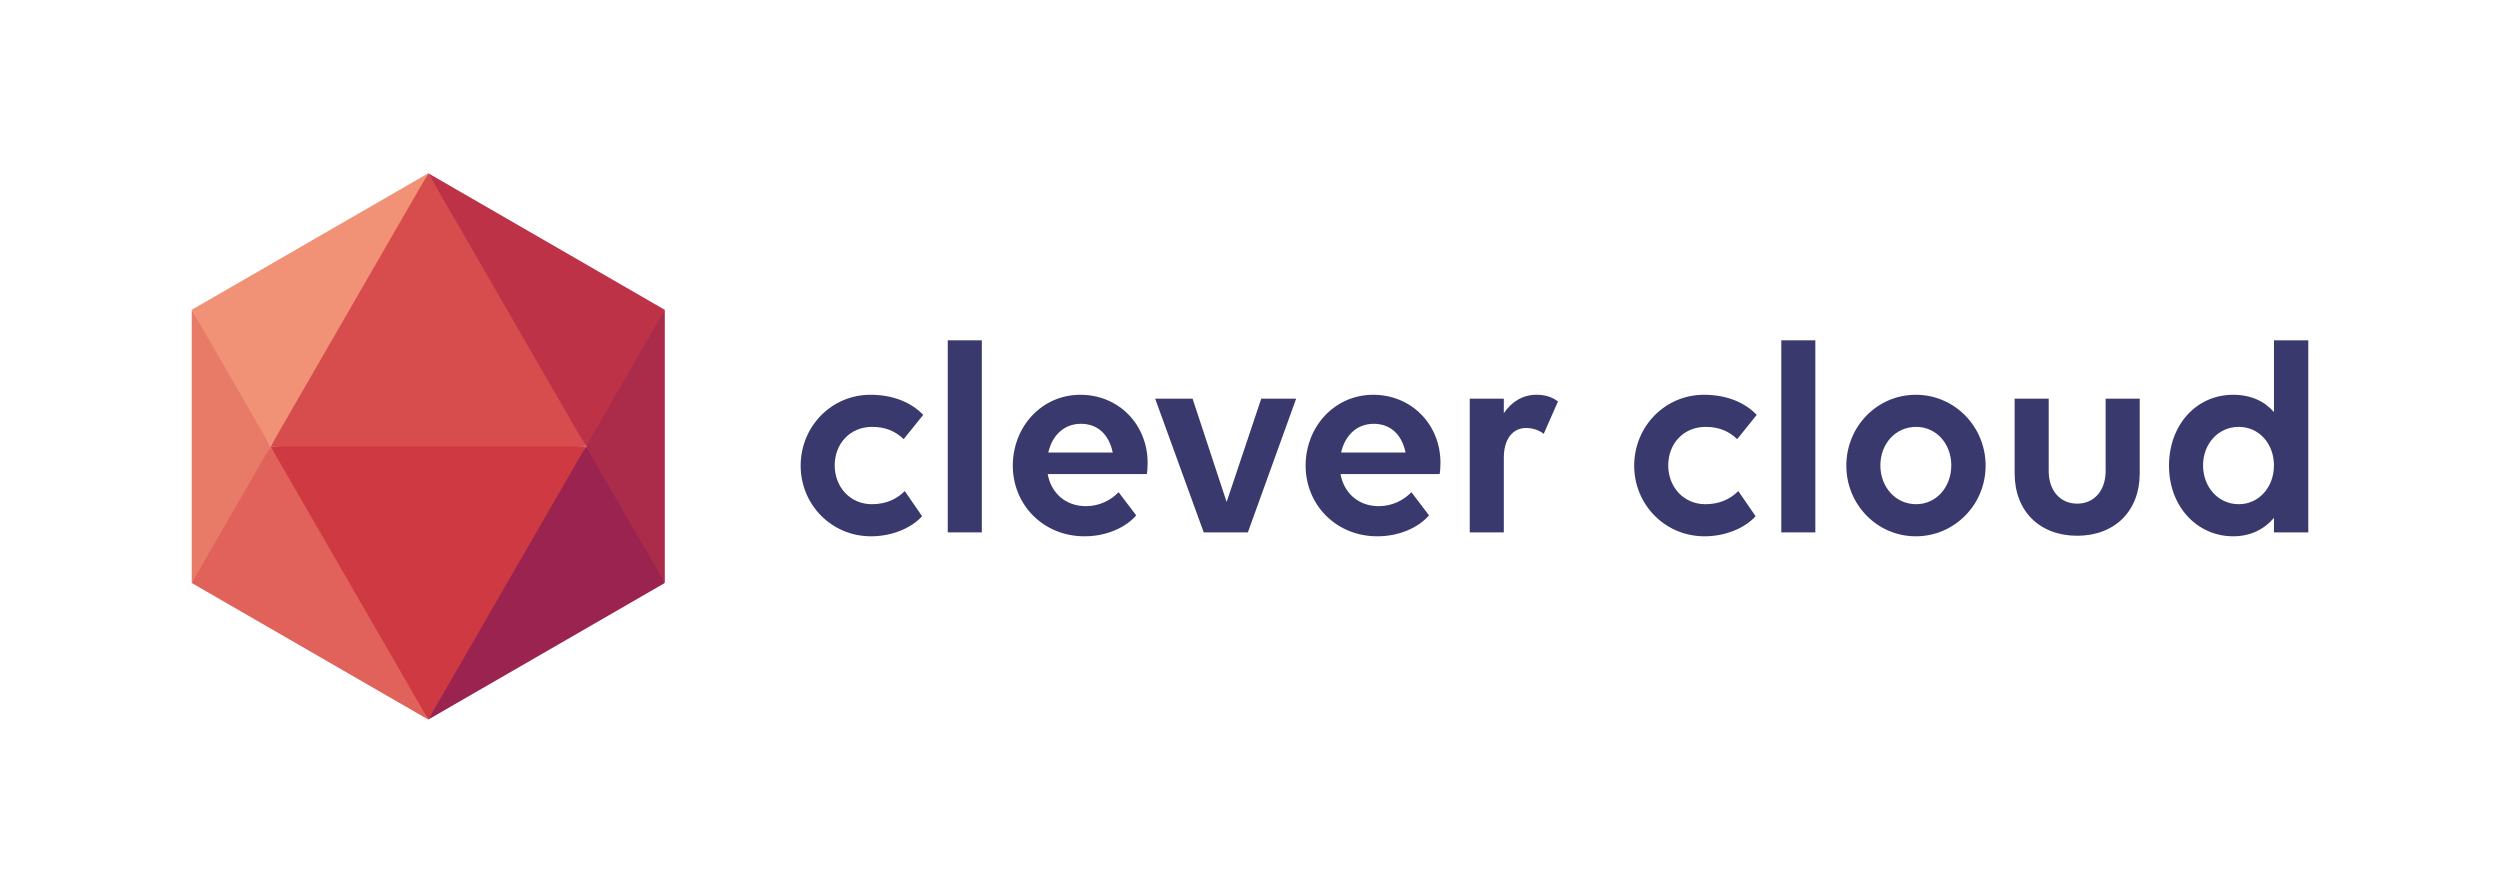
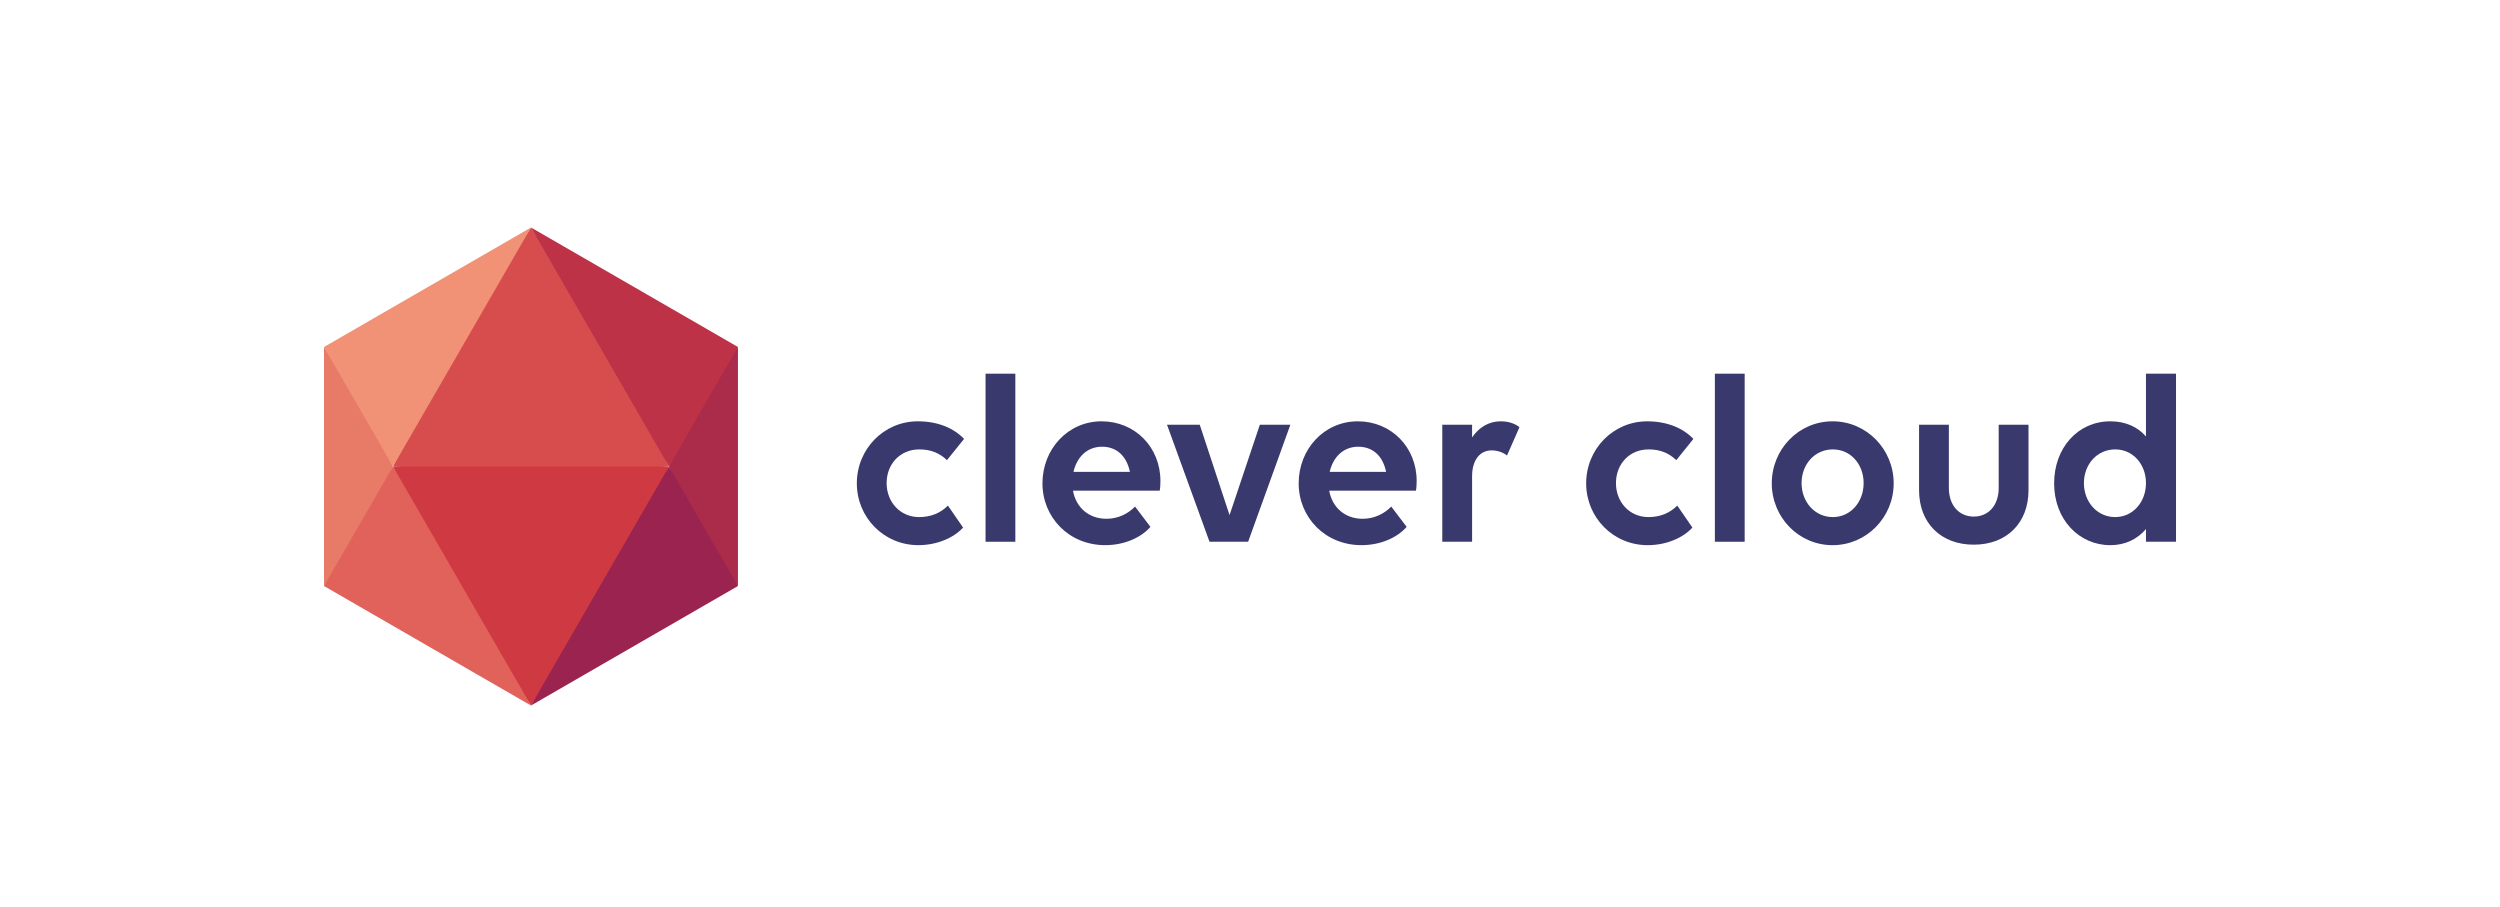
- <svg xmlns="http://www.w3.org/2000/svg" width="140" height="50" viewBox="0 0 140 50" fill="none">
-   <path d="M48.839 23.905C47.588 23.905 46.744 24.858 46.744 26.062C46.744 27.266 47.604 28.235 48.823 28.235C49.589 28.235 50.199 27.97 50.668 27.5L51.637 28.908C51.043 29.564 49.964 30.033 48.776 30.033C46.556 30.033 44.837 28.251 44.837 26.078C44.837 23.889 46.556 22.107 48.745 22.107C50.027 22.107 51.043 22.544 51.7 23.233L50.605 24.593C50.136 24.139 49.573 23.905 48.839 23.905Z" fill="#39396D" />
-   <path d="M53.075 19.058H54.982V29.814H53.075V19.058Z" fill="#39396D" />
-   <path d="M56.717 26.078C56.717 23.889 58.343 22.107 60.5 22.107C62.642 22.107 64.267 23.764 64.267 25.921C64.267 26.156 64.252 26.422 64.221 26.547H58.671C58.858 27.594 59.656 28.345 60.813 28.345C61.563 28.345 62.204 28.016 62.642 27.563L63.627 28.86C63.064 29.517 62.001 30.033 60.734 30.033C58.405 30.033 56.717 28.251 56.717 26.078ZM58.702 25.343H62.313C62.095 24.28 61.422 23.733 60.531 23.733C59.578 23.733 58.921 24.389 58.702 25.343Z" fill="#39396D" />
-   <path d="M72.584 22.326L69.88 29.814H67.409L64.689 22.326H66.784L68.691 28.11L70.63 22.326H72.584Z" fill="#39396D" />
-   <path d="M73.115 26.078C73.115 23.889 74.741 22.107 76.898 22.107C79.04 22.107 80.666 23.764 80.666 25.921C80.666 26.156 80.65 26.422 80.619 26.547H75.069C75.257 27.594 76.054 28.345 77.211 28.345C77.961 28.345 78.602 28.016 79.04 27.563L80.025 28.86C79.462 29.517 78.399 30.033 77.133 30.033C74.803 30.033 73.115 28.251 73.115 26.078ZM75.1 25.343H78.712C78.493 24.28 77.82 23.733 76.929 23.733C75.976 23.733 75.319 24.389 75.1 25.343ZM84.214 29.814H82.306V22.326H84.214V23.138C84.636 22.513 85.261 22.106 86.043 22.106C86.543 22.106 86.95 22.247 87.246 22.482L86.449 24.295C86.199 24.092 85.824 23.967 85.465 23.967C84.698 23.967 84.214 24.608 84.214 25.624V29.814ZM95.516 23.905C94.265 23.905 93.421 24.858 93.421 26.062C93.421 27.266 94.281 28.235 95.5 28.235C96.266 28.235 96.876 27.97 97.345 27.5L98.314 28.908C97.72 29.564 96.642 30.033 95.453 30.033C93.234 30.033 91.514 28.251 91.514 26.078C91.514 23.889 93.234 22.107 95.422 22.107C96.704 22.107 97.72 22.545 98.377 23.233L97.282 24.593C96.813 24.139 96.251 23.905 95.516 23.905Z" fill="#39396D" />
-   <path d="M99.752 19.058H101.659V29.814H99.752V19.058Z" fill="#39396D" />
-   <path d="M103.394 26.078C103.394 23.889 105.114 22.107 107.286 22.107C109.459 22.107 111.195 23.889 111.195 26.078C111.195 28.251 109.459 30.033 107.286 30.033C105.114 30.033 103.394 28.251 103.394 26.078ZM109.272 26.062C109.272 24.858 108.443 23.905 107.302 23.905C106.145 23.905 105.301 24.858 105.301 26.062C105.301 27.266 106.145 28.235 107.302 28.235C108.443 28.235 109.272 27.266 109.272 26.062ZM114.727 26.375C114.727 27.469 115.368 28.204 116.321 28.204C117.275 28.204 117.916 27.469 117.916 26.375V22.326H119.824V26.515C119.824 28.61 118.432 30.002 116.322 30.002C114.211 30.002 112.82 28.61 112.82 26.515V22.326H114.727V26.375H114.727ZM129.265 19.058V29.814H127.342V29.001C126.795 29.642 126.029 30.033 125.059 30.033C123.074 30.033 121.464 28.407 121.464 26.078C121.464 23.811 122.98 22.107 125.059 22.107C126.044 22.107 126.81 22.466 127.342 23.076V19.058H129.265ZM127.342 26.062C127.342 24.858 126.514 23.905 125.372 23.905C124.215 23.905 123.371 24.858 123.371 26.062C123.371 27.266 124.215 28.235 125.372 28.235C126.513 28.235 127.342 27.266 127.342 26.062Z" fill="#39396D" />
-   <path d="M37.229 17.351V32.647L34.394 28.989L32.814 25H32.813L34.313 20.953L37.229 17.351Z" fill="#AB2B4A" />
-   <path d="M10.736 17.351V32.647L13.242 29.101L15.151 25H15.152L13.212 21.109L10.736 17.351Z" fill="#E87A68" />
-   <path d="M32.813 25L24.463 25.53L15.151 25L19.037 17.351L23.983 9.703L29.36 18.1L32.813 25Z" fill="#D74D4E" />
-   <path d="M37.229 17.351L32.813 25L23.983 9.703L37.229 17.351Z" fill="#BD3246" />
-   <path d="M23.983 9.703L15.151 25L10.735 17.351L23.983 9.703Z" fill="#F19175" />
-   <path d="M32.813 25L29.795 31.604L23.983 40.296L18.001 31.313L15.151 25H32.813Z" fill="#CF3942" />
-   <path d="M23.983 40.296L10.735 32.647L15.151 25L23.983 40.296Z" fill="#E0625B" />
-   <path d="M23.982 40.296L37.229 32.647L32.813 25L23.982 40.296Z" fill="#9A244F" />
+ <svg xmlns="http://www.w3.org/2000/svg" width="160" height="58" viewBox="0 0 160 58" fill="none">
+   <path d="M58.839 28.762C57.588 28.762 56.744 29.716 56.744 30.919C56.744 32.123 57.604 33.093 58.823 33.093C59.589 33.093 60.199 32.827 60.668 32.358L61.637 33.765C61.043 34.421 59.964 34.89 58.776 34.89C56.556 34.89 54.837 33.108 54.837 30.935C54.837 28.746 56.556 26.964 58.745 26.964C60.027 26.964 61.043 27.402 61.7 28.09L60.605 29.45C60.136 28.997 59.573 28.762 58.839 28.762Z" fill="#39396D" />
+   <path d="M63.075 23.916H64.982V34.672H63.075V23.916Z" fill="#39396D" />
+   <path d="M66.717 30.935C66.717 28.746 68.343 26.964 70.5 26.964C72.642 26.964 74.267 28.621 74.267 30.779C74.267 31.013 74.252 31.279 74.221 31.404H68.671C68.858 32.452 69.656 33.202 70.813 33.202C71.563 33.202 72.204 32.874 72.642 32.42L73.627 33.718C73.064 34.374 72.001 34.89 70.734 34.89C68.405 34.89 66.717 33.108 66.717 30.935ZM68.702 30.201H72.314C72.095 29.137 71.422 28.59 70.531 28.59C69.578 28.59 68.921 29.247 68.702 30.201Z" fill="#39396D" />
+   <path d="M82.584 27.183L79.88 34.672H77.409L74.689 27.183H76.784L78.691 32.968L80.63 27.183H82.584Z" fill="#39396D" />
+   <path d="M83.115 30.935C83.115 28.746 84.741 26.964 86.898 26.964C89.04 26.964 90.666 28.621 90.666 30.779C90.666 31.013 90.65 31.279 90.619 31.404H85.069C85.257 32.452 86.054 33.202 87.211 33.202C87.961 33.202 88.602 32.874 89.04 32.42L90.025 33.718C89.462 34.374 88.399 34.89 87.133 34.89C84.803 34.89 83.115 33.108 83.115 30.935ZM85.1 30.201H88.712C88.493 29.137 87.82 28.59 86.929 28.59C85.976 28.59 85.319 29.247 85.1 30.201ZM94.214 34.672H92.306V27.183H94.214V27.996C94.636 27.371 95.261 26.964 96.043 26.964C96.543 26.964 96.95 27.105 97.246 27.339L96.449 29.153C96.199 28.949 95.824 28.824 95.465 28.824C94.698 28.824 94.214 29.465 94.214 30.482V34.672ZM105.516 28.762C104.265 28.762 103.421 29.716 103.421 30.919C103.421 32.123 104.281 33.093 105.5 33.093C106.266 33.093 106.876 32.827 107.345 32.358L108.314 33.765C107.72 34.422 106.642 34.891 105.453 34.891C103.234 34.891 101.514 33.109 101.514 30.935C101.514 28.747 103.234 26.965 105.422 26.965C106.704 26.965 107.72 27.402 108.377 28.09L107.283 29.45C106.813 28.997 106.251 28.762 105.516 28.762Z" fill="#39396D" />
+   <path d="M109.752 23.916H111.659V34.672H109.752V23.916Z" fill="#39396D" />
+   <path d="M113.394 30.935C113.394 28.746 115.114 26.964 117.286 26.964C119.459 26.964 121.195 28.747 121.195 30.935C121.195 33.108 119.459 34.891 117.286 34.891C115.114 34.891 113.394 33.108 113.394 30.935ZM119.272 30.919C119.272 29.716 118.443 28.762 117.302 28.762C116.145 28.762 115.301 29.716 115.301 30.919C115.301 32.123 116.145 33.093 117.302 33.093C118.443 33.093 119.272 32.123 119.272 30.919ZM124.727 31.232C124.727 32.326 125.368 33.061 126.321 33.061C127.275 33.061 127.916 32.327 127.916 31.232V27.183H129.824V31.373C129.824 33.468 128.432 34.859 126.322 34.859C124.211 34.859 122.82 33.468 122.82 31.373V27.183H124.727V31.232H124.727ZM139.265 23.916V34.672H137.342V33.859C136.795 34.499 136.029 34.891 135.059 34.891C133.074 34.891 131.464 33.265 131.464 30.935C131.464 28.668 132.98 26.964 135.059 26.964C136.044 26.964 136.81 27.324 137.342 27.934V23.916H139.265ZM137.342 30.919C137.342 29.716 136.514 28.762 135.372 28.762C134.215 28.762 133.371 29.716 133.371 30.919C133.371 32.123 134.215 33.093 135.372 33.093C136.513 33.093 137.342 32.123 137.342 30.919Z" fill="#39396D" />
+   <path d="M47.229 22.208V37.505L44.394 33.847L42.814 29.857H42.813L44.313 25.811L47.229 22.208Z" fill="#AB2B4A" />
+   <path d="M20.736 22.208V37.505L23.242 33.958L25.151 29.857H25.152L23.212 25.967L20.736 22.208Z" fill="#E87A68" />
+   <path d="M42.813 29.857L34.464 30.387L25.151 29.857L29.037 22.208L33.983 14.56L39.36 22.957L42.813 29.857Z" fill="#D74D4E" />
+   <path d="M47.229 22.208L42.813 29.857L33.983 14.56L47.229 22.208Z" fill="#BD3246" />
+   <path d="M33.983 14.56L25.151 29.857L20.735 22.208L33.983 14.56Z" fill="#F19175" />
+   <path d="M42.813 29.857L39.795 36.462L33.983 45.154L28.001 36.17L25.151 29.857H42.813Z" fill="#CF3942" />
+   <path d="M33.983 45.154L20.735 37.505L25.151 29.857L33.983 45.154Z" fill="#E0625B" />
+   <path d="M33.981 45.154L47.229 37.505L42.813 29.857L33.981 45.154Z" fill="#9A244F" />
</svg>
